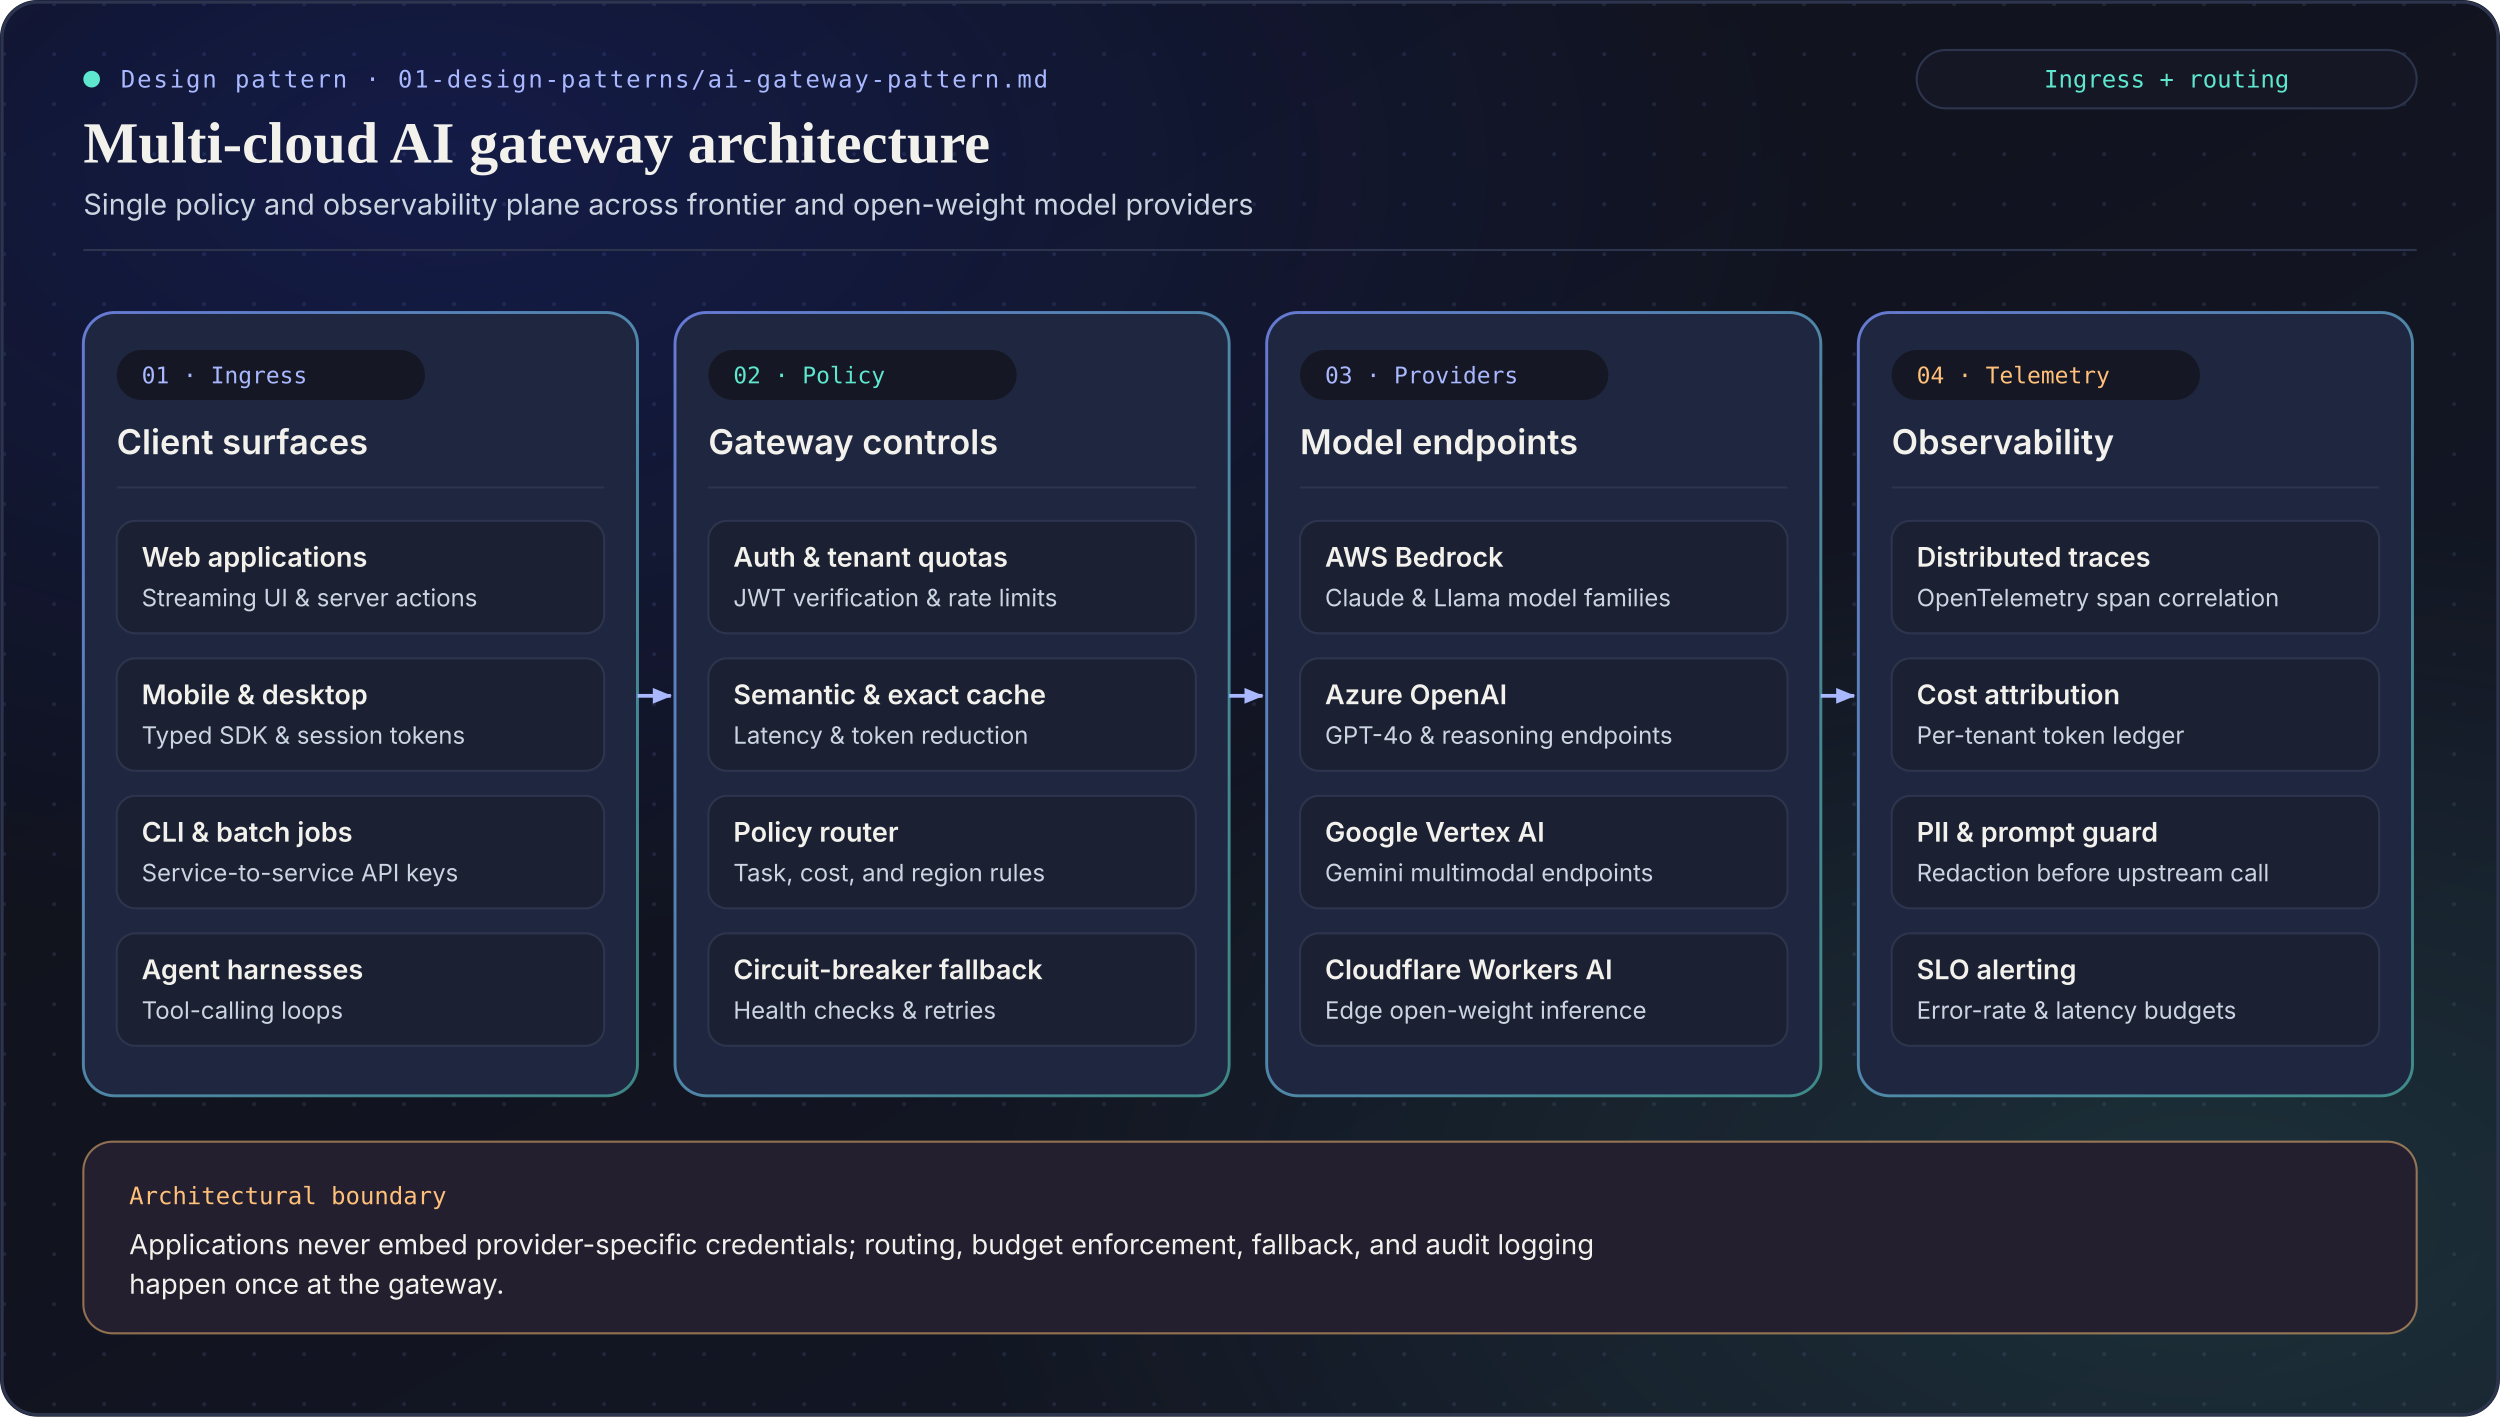
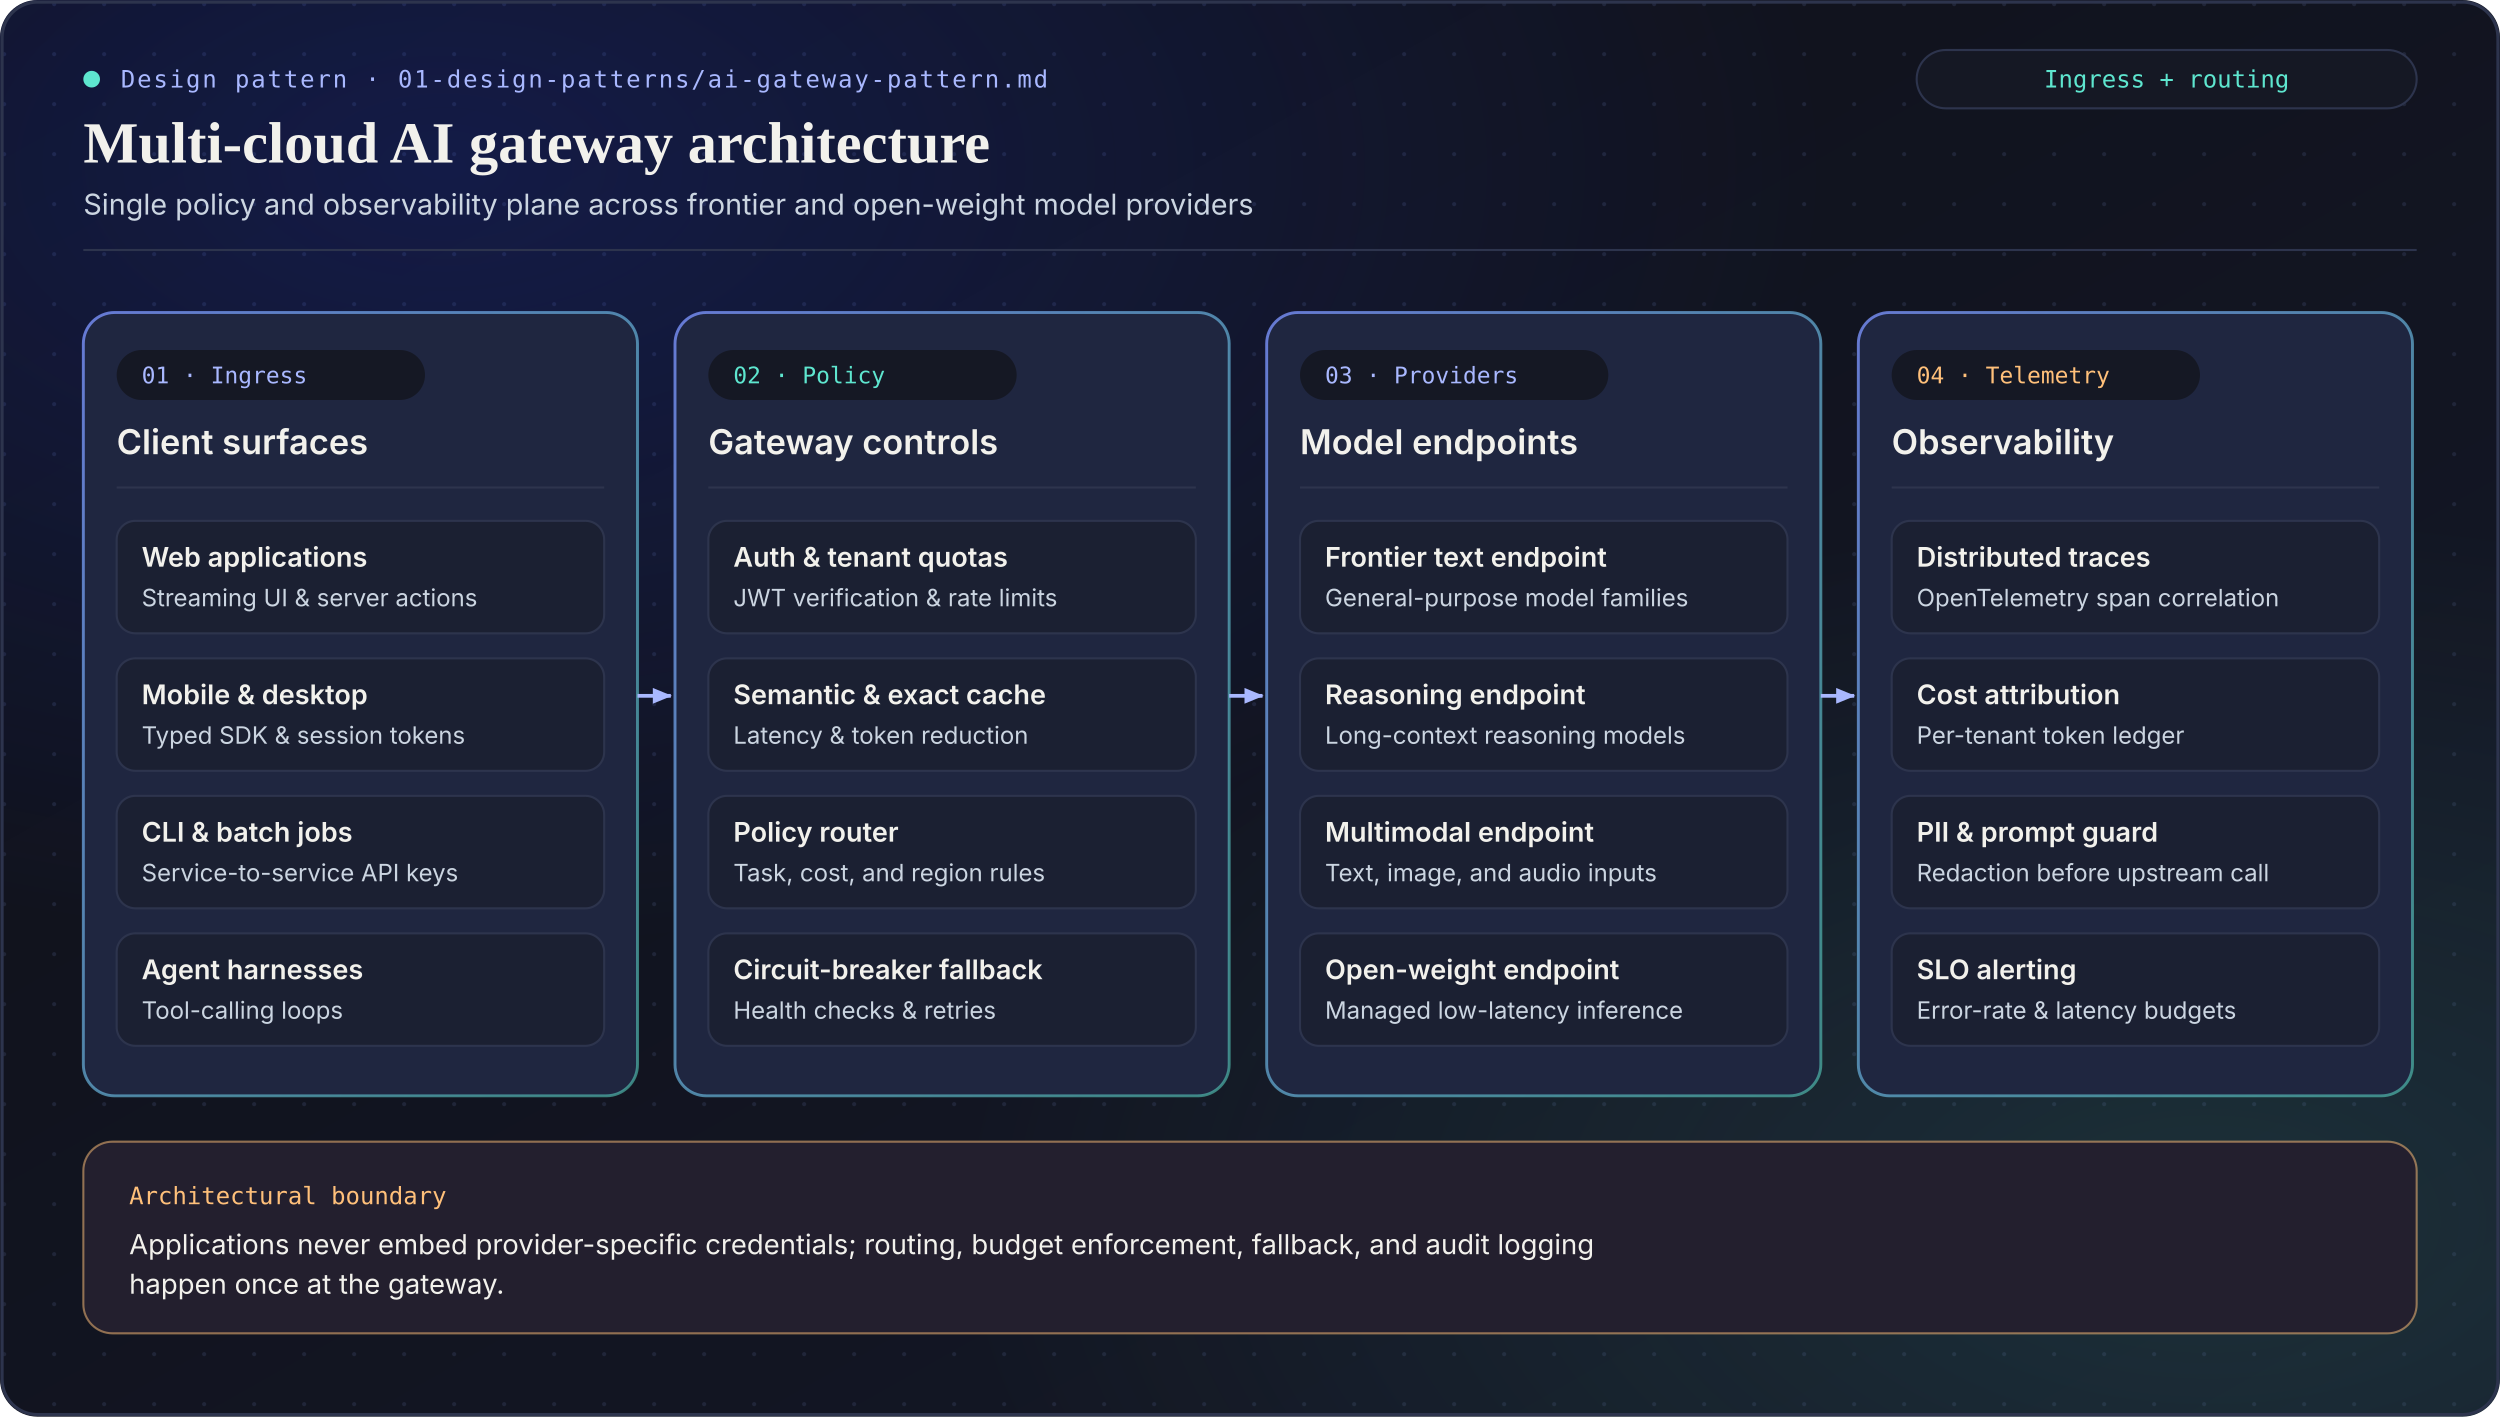
<svg xmlns="http://www.w3.org/2000/svg" width="1200" height="680" viewBox="0 0 1200 680" role="img" aria-label="Multi-cloud AI gateway architecture">
  <defs>
    <linearGradient id="stage-grad" x1="0%" y1="0%" x2="100%" y2="100%">
      <stop offset="0%" stop-color="#0f1017" />
      <stop offset="60%" stop-color="#121522" />
      <stop offset="100%" stop-color="#141826" />
    </linearGradient>
    <linearGradient id="cobalt-stroke" x1="0%" y1="0%" x2="100%" y2="100%">
      <stop offset="0%" stop-color="#7c93ff" stop-opacity="0.78" />
      <stop offset="100%" stop-color="#5ee6cf" stop-opacity="0.52" />
    </linearGradient>
    <radialGradient id="cobalt-glow" cx="18%" cy="12%" r="55%">
      <stop offset="0%" stop-color="#1f3bd6" stop-opacity="0.24" />
      <stop offset="100%" stop-color="#1f3bd6" stop-opacity="0" />
    </radialGradient>
    <radialGradient id="mint-glow" cx="88%" cy="86%" r="50%">
      <stop offset="0%" stop-color="#5ee6cf" stop-opacity="0.12" />
      <stop offset="100%" stop-color="#5ee6cf" stop-opacity="0" />
    </radialGradient>
    <pattern id="academy-grid" width="24" height="24" patternUnits="userSpaceOnUse">
      <circle cx="2" cy="2" r="1" fill="#2d344d" fill-opacity="0.55" />
    </pattern>
    <marker id="arrow-cobalt" viewBox="0 0 10 10" refX="8" refY="5" markerWidth="6" markerHeight="6" orient="auto-start-reverse">
      <path d="M 0 1.5 L 8.5 5 L 0 8.5 z" fill="#a9b8ff" />
    </marker>
    <marker id="arrow-mint" viewBox="0 0 10 10" refX="8" refY="5" markerWidth="6" markerHeight="6" orient="auto-start-reverse">
      <path d="M 0 1.5 L 8.5 5 L 0 8.5 z" fill="#5ee6cf" />
    </marker>
    <marker id="arrow-amber" viewBox="0 0 10 10" refX="8" refY="5" markerWidth="6" markerHeight="6" orient="auto-start-reverse">
      <path d="M 0 1.5 L 8.5 5 L 0 8.5 z" fill="#ffc07a" />
    </marker>
  </defs>
  <style>
    text { font-family: Inter, system-ui, -apple-system, 'Segoe UI', Roboto, Helvetica, Arial, sans-serif; }
    .serif { font-family: 'Playfair Display', Georgia, 'Times New Roman', serif; }
    .mono { font-family: ui-monospace, 'SF Mono', Menlo, Consolas, monospace; }
  </style>
  <rect width="1200" height="680" rx="18" fill="url(#stage-grad)" />
  <rect width="1200" height="680" rx="18" fill="url(#academy-grid)" />
  <rect width="1200" height="680" rx="18" fill="url(#cobalt-glow)" />
  <rect width="1200" height="680" rx="18" fill="url(#mint-glow)" />
  <rect x="1" y="1" width="1198" height="678" rx="17" fill="none" stroke="#2d344d" stroke-width="1.5" />
  <g>
    <rect x="40" y="34" width="8" height="8" rx="4" fill="#5ee6cf" />
    <text x="58" y="42" class="mono" font-size="11.5" fill="#a9b8ff" letter-spacing="0.9">Design pattern · 01-design-patterns/ai-gateway-pattern.md</text>
    <rect x="920" y="24" width="240" height="28" rx="14" fill="#151824" stroke="#2d344d" />
    <text x="1040" y="42" text-anchor="middle" class="mono" font-size="11.5" fill="#5ee6cf">Ingress + routing</text>
    <text x="40" y="78" class="serif" font-size="28" font-weight="600" fill="#f2f1ec">Multi-cloud AI gateway architecture</text>
    <text x="40" y="103" font-size="13.8" fill="#cbd5e1">Single policy and observability plane across frontier and open-weight model providers</text>
    <line x1="40" y1="120" x2="1160" y2="120" stroke="#2d344d" stroke-width="1" />
  </g>
  <g>
    <rect x="40" y="150" width="266" height="376" rx="15" fill="#1f2640" stroke="url(#cobalt-stroke)" stroke-width="1.4" />
    <rect x="56" y="168" width="148" height="24" rx="12" fill="#151824" />
    <text x="68" y="184" class="mono" font-size="11" fill="#a9b8ff">01 · Ingress</text>
    <text x="56" y="218" font-size="16.5" font-weight="620" fill="#f2f1ec">Client surfaces</text>
    <line x1="56" y1="234" x2="290" y2="234" stroke="#2d344d" />
    <rect x="56" y="250" width="234" height="54" rx="9" fill="#1b2032" stroke="#2d344d" />
    <text x="68" y="272" font-size="13" font-weight="600" fill="#f2f1ec">Web applications</text>
    <text x="68" y="291" font-size="11.5" fill="#cbd5e1">Streaming UI &amp; server actions</text>
    <rect x="56" y="316" width="234" height="54" rx="9" fill="#1b2032" stroke="#2d344d" />
    <text x="68" y="338" font-size="13" font-weight="600" fill="#f2f1ec">Mobile &amp; desktop</text>
    <text x="68" y="357" font-size="11.5" fill="#cbd5e1">Typed SDK &amp; session tokens</text>
    <rect x="56" y="382" width="234" height="54" rx="9" fill="#1b2032" stroke="#2d344d" />
    <text x="68" y="404" font-size="13" font-weight="600" fill="#f2f1ec">CLI &amp; batch jobs</text>
    <text x="68" y="423" font-size="11.5" fill="#cbd5e1">Service-to-service API keys</text>
    <rect x="56" y="448" width="234" height="54" rx="9" fill="#1b2032" stroke="#2d344d" />
    <text x="68" y="470" font-size="13" font-weight="600" fill="#f2f1ec">Agent harnesses</text>
    <text x="68" y="489" font-size="11.5" fill="#cbd5e1">Tool-calling loops</text>
    <line x1="306" y1="334" x2="322" y2="334" stroke="#a9b8ff" stroke-width="1.8" marker-end="url(#arrow-cobalt)" />
  </g>
  <g>
    <rect x="324" y="150" width="266" height="376" rx="15" fill="#1f2640" stroke="url(#cobalt-stroke)" stroke-width="1.4" />
    <rect x="340" y="168" width="148" height="24" rx="12" fill="#151824" />
    <text x="352" y="184" class="mono" font-size="11" fill="#5ee6cf">02 · Policy</text>
    <text x="340" y="218" font-size="16.5" font-weight="620" fill="#f2f1ec">Gateway controls</text>
    <line x1="340" y1="234" x2="574" y2="234" stroke="#2d344d" />
    <rect x="340" y="250" width="234" height="54" rx="9" fill="#1b2032" stroke="#2d344d" />
    <text x="352" y="272" font-size="13" font-weight="600" fill="#f2f1ec">Auth &amp; tenant quotas</text>
    <text x="352" y="291" font-size="11.5" fill="#cbd5e1">JWT verification &amp; rate limits</text>
    <rect x="340" y="316" width="234" height="54" rx="9" fill="#1b2032" stroke="#2d344d" />
    <text x="352" y="338" font-size="13" font-weight="600" fill="#f2f1ec">Semantic &amp; exact cache</text>
    <text x="352" y="357" font-size="11.5" fill="#cbd5e1">Latency &amp; token reduction</text>
    <rect x="340" y="382" width="234" height="54" rx="9" fill="#1b2032" stroke="#2d344d" />
    <text x="352" y="404" font-size="13" font-weight="600" fill="#f2f1ec">Policy router</text>
    <text x="352" y="423" font-size="11.5" fill="#cbd5e1">Task, cost, and region rules</text>
    <rect x="340" y="448" width="234" height="54" rx="9" fill="#1b2032" stroke="#2d344d" />
    <text x="352" y="470" font-size="13" font-weight="600" fill="#f2f1ec">Circuit-breaker fallback</text>
    <text x="352" y="489" font-size="11.5" fill="#cbd5e1">Health checks &amp; retries</text>
    <line x1="590" y1="334" x2="606" y2="334" stroke="#a9b8ff" stroke-width="1.8" marker-end="url(#arrow-cobalt)" />
  </g>
  <g>
    <rect x="608" y="150" width="266" height="376" rx="15" fill="#1f2640" stroke="url(#cobalt-stroke)" stroke-width="1.4" />
    <rect x="624" y="168" width="148" height="24" rx="12" fill="#151824" />
    <text x="636" y="184" class="mono" font-size="11" fill="#a9b8ff">03 · Providers</text>
    <text x="624" y="218" font-size="16.5" font-weight="620" fill="#f2f1ec">Model endpoints</text>
    <line x1="624" y1="234" x2="858" y2="234" stroke="#2d344d" />
    <rect x="624" y="250" width="234" height="54" rx="9" fill="#1b2032" stroke="#2d344d" />
-     <text x="636" y="272" font-size="13" font-weight="600" fill="#f2f1ec">AWS Bedrock</text>
-     <text x="636" y="291" font-size="11.5" fill="#cbd5e1">Claude &amp; Llama model families</text>
+     <text x="636" y="272" font-size="13" font-weight="600" fill="#f2f1ec">Frontier text endpoint</text>
+     <text x="636" y="291" font-size="11.5" fill="#cbd5e1">General-purpose model families</text>
    <rect x="624" y="316" width="234" height="54" rx="9" fill="#1b2032" stroke="#2d344d" />
-     <text x="636" y="338" font-size="13" font-weight="600" fill="#f2f1ec">Azure OpenAI</text>
-     <text x="636" y="357" font-size="11.5" fill="#cbd5e1">GPT-4o &amp; reasoning endpoints</text>
+     <text x="636" y="338" font-size="13" font-weight="600" fill="#f2f1ec">Reasoning endpoint</text>
+     <text x="636" y="357" font-size="11.5" fill="#cbd5e1">Long-context reasoning models</text>
    <rect x="624" y="382" width="234" height="54" rx="9" fill="#1b2032" stroke="#2d344d" />
-     <text x="636" y="404" font-size="13" font-weight="600" fill="#f2f1ec">Google Vertex AI</text>
-     <text x="636" y="423" font-size="11.5" fill="#cbd5e1">Gemini multimodal endpoints</text>
+     <text x="636" y="404" font-size="13" font-weight="600" fill="#f2f1ec">Multimodal endpoint</text>
+     <text x="636" y="423" font-size="11.5" fill="#cbd5e1">Text, image, and audio inputs</text>
    <rect x="624" y="448" width="234" height="54" rx="9" fill="#1b2032" stroke="#2d344d" />
-     <text x="636" y="470" font-size="13" font-weight="600" fill="#f2f1ec">Cloudflare Workers AI</text>
-     <text x="636" y="489" font-size="11.5" fill="#cbd5e1">Edge open-weight inference</text>
+     <text x="636" y="470" font-size="13" font-weight="600" fill="#f2f1ec">Open-weight endpoint</text>
+     <text x="636" y="489" font-size="11.5" fill="#cbd5e1">Managed low-latency inference</text>
    <line x1="874" y1="334" x2="890" y2="334" stroke="#a9b8ff" stroke-width="1.8" marker-end="url(#arrow-cobalt)" />
  </g>
  <g>
    <rect x="892" y="150" width="266" height="376" rx="15" fill="#1f2640" stroke="url(#cobalt-stroke)" stroke-width="1.4" />
    <rect x="908" y="168" width="148" height="24" rx="12" fill="#151824" />
    <text x="920" y="184" class="mono" font-size="11" fill="#ffc07a">04 · Telemetry</text>
    <text x="908" y="218" font-size="16.5" font-weight="620" fill="#f2f1ec">Observability</text>
    <line x1="908" y1="234" x2="1142" y2="234" stroke="#2d344d" />
    <rect x="908" y="250" width="234" height="54" rx="9" fill="#1b2032" stroke="#2d344d" />
    <text x="920" y="272" font-size="13" font-weight="600" fill="#f2f1ec">Distributed traces</text>
    <text x="920" y="291" font-size="11.5" fill="#cbd5e1">OpenTelemetry span correlation</text>
    <rect x="908" y="316" width="234" height="54" rx="9" fill="#1b2032" stroke="#2d344d" />
    <text x="920" y="338" font-size="13" font-weight="600" fill="#f2f1ec">Cost attribution</text>
    <text x="920" y="357" font-size="11.5" fill="#cbd5e1">Per-tenant token ledger</text>
    <rect x="908" y="382" width="234" height="54" rx="9" fill="#1b2032" stroke="#2d344d" />
    <text x="920" y="404" font-size="13" font-weight="600" fill="#f2f1ec">PII &amp; prompt guard</text>
    <text x="920" y="423" font-size="11.5" fill="#cbd5e1">Redaction before upstream call</text>
    <rect x="908" y="448" width="234" height="54" rx="9" fill="#1b2032" stroke="#2d344d" />
    <text x="920" y="470" font-size="13" font-weight="600" fill="#f2f1ec">SLO alerting</text>
    <text x="920" y="489" font-size="11.5" fill="#cbd5e1">Error-rate &amp; latency budgets</text>
  </g>
  <g>
    <rect x="40" y="548" width="1120" height="92" rx="14" fill="#231f2e" stroke="#ffc07a" stroke-opacity="0.52" />
    <text x="62" y="578" class="mono" font-size="11.5" fill="#ffc07a">Architectural boundary</text>
    <text x="62" y="602" font-size="13.2" fill="#f2f1ec">Applications never embed provider-specific credentials; routing, budget enforcement, fallback, and audit logging</text>
    <text x="62" y="621" font-size="13.2" fill="#f2f1ec">happen once at the gateway.</text>
  </g>
</svg>
